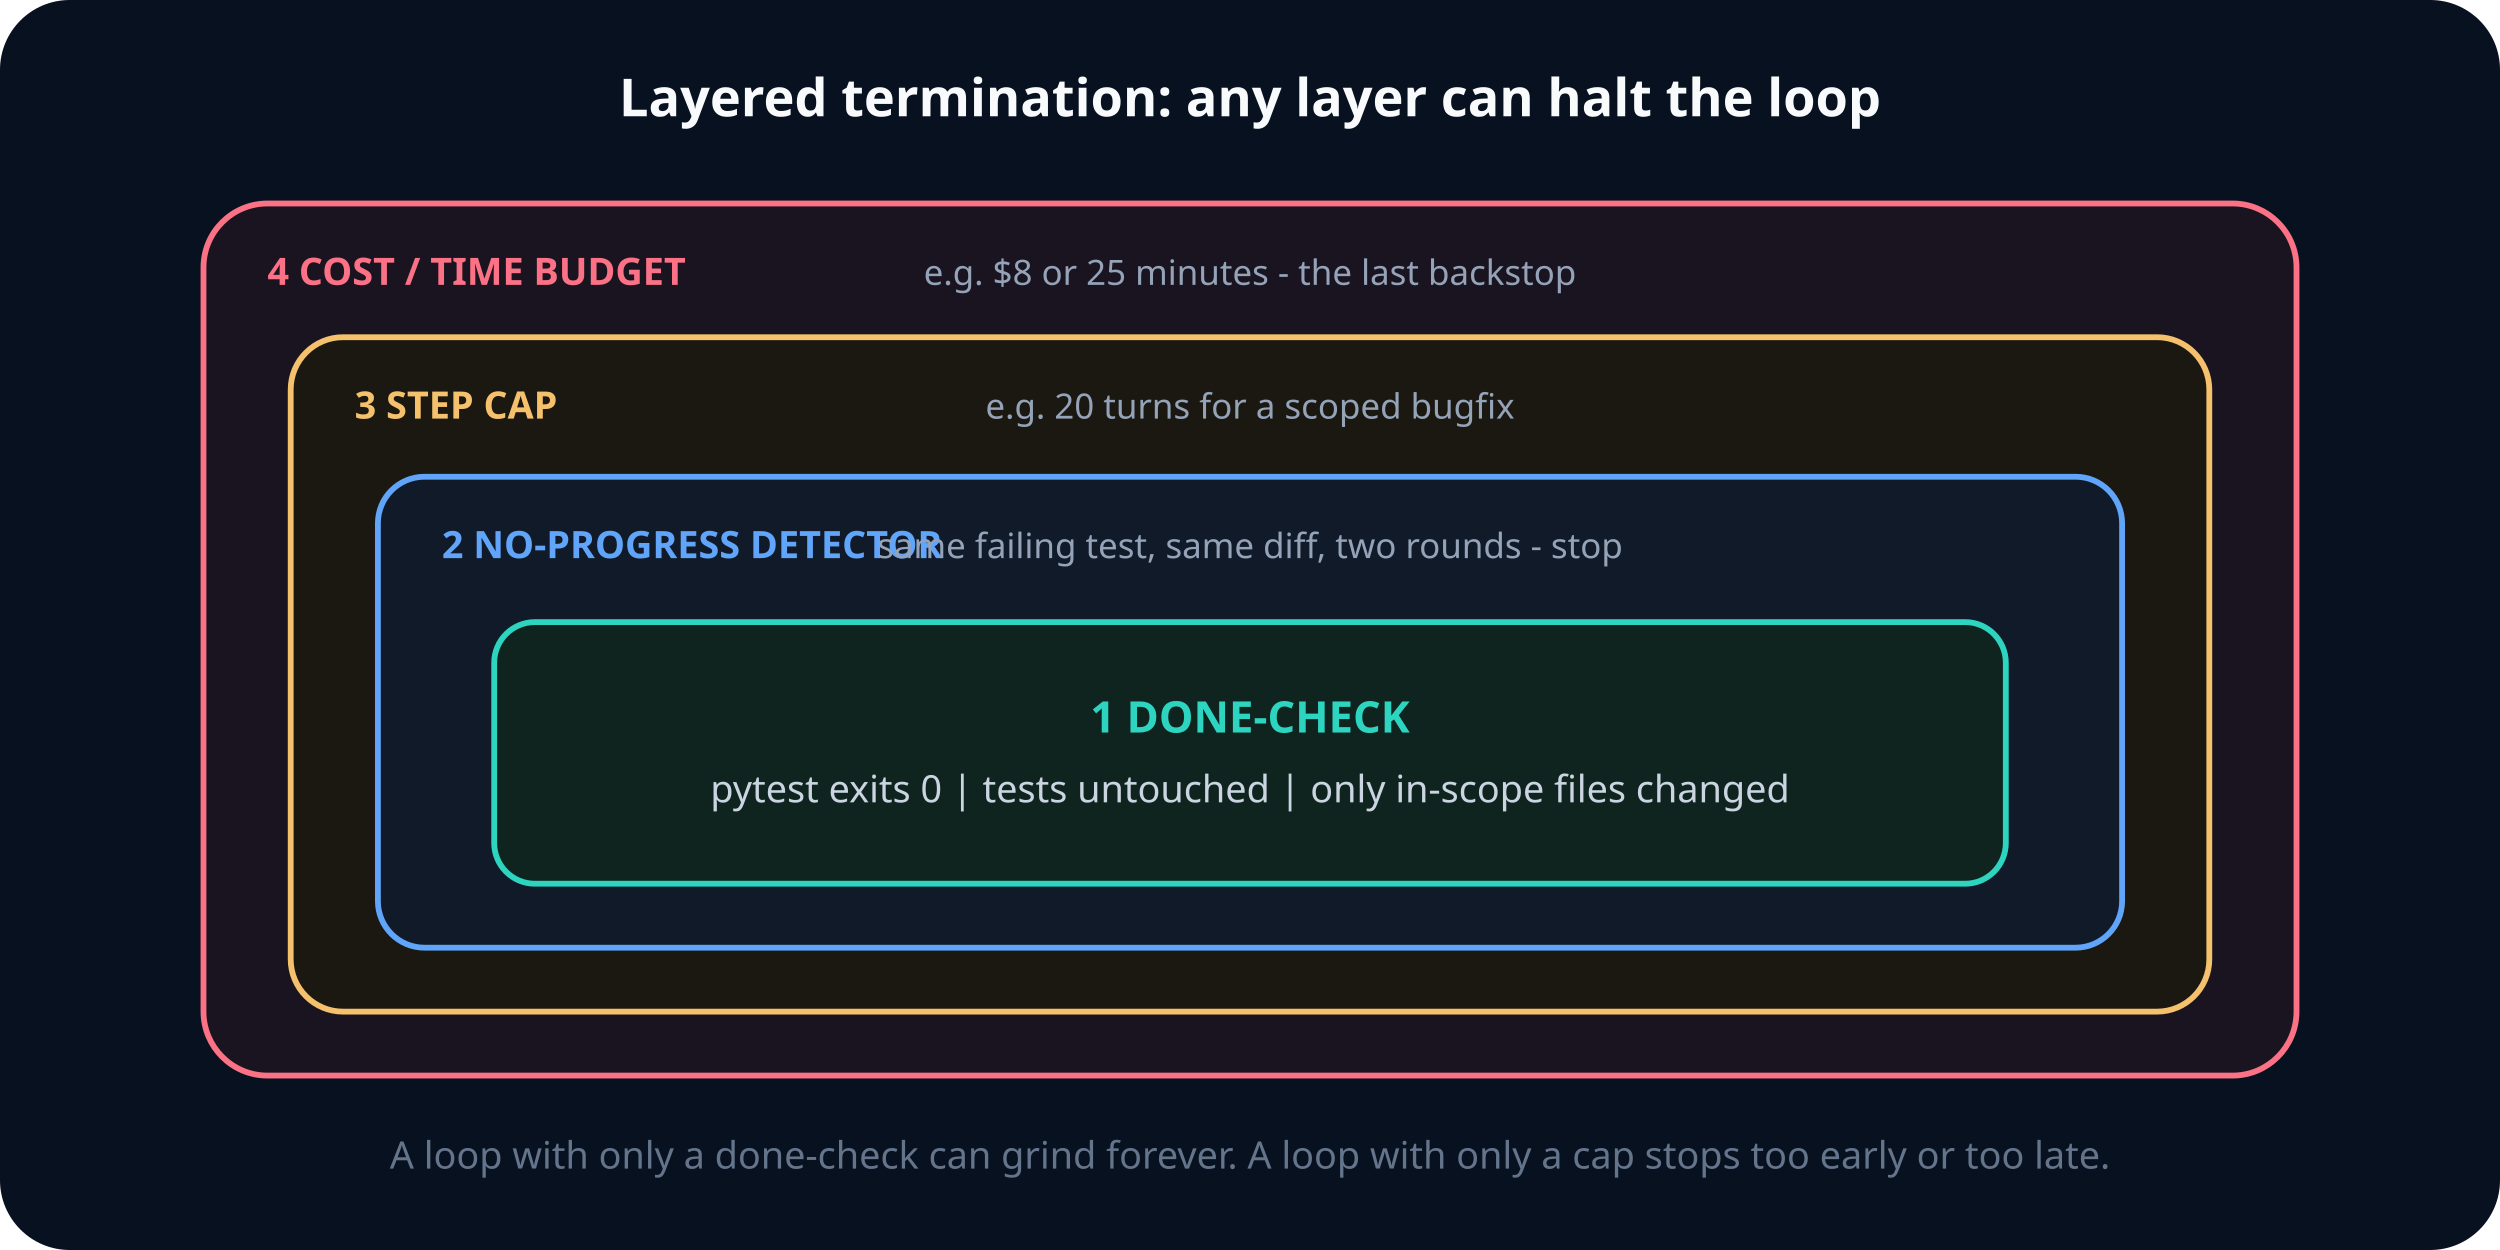
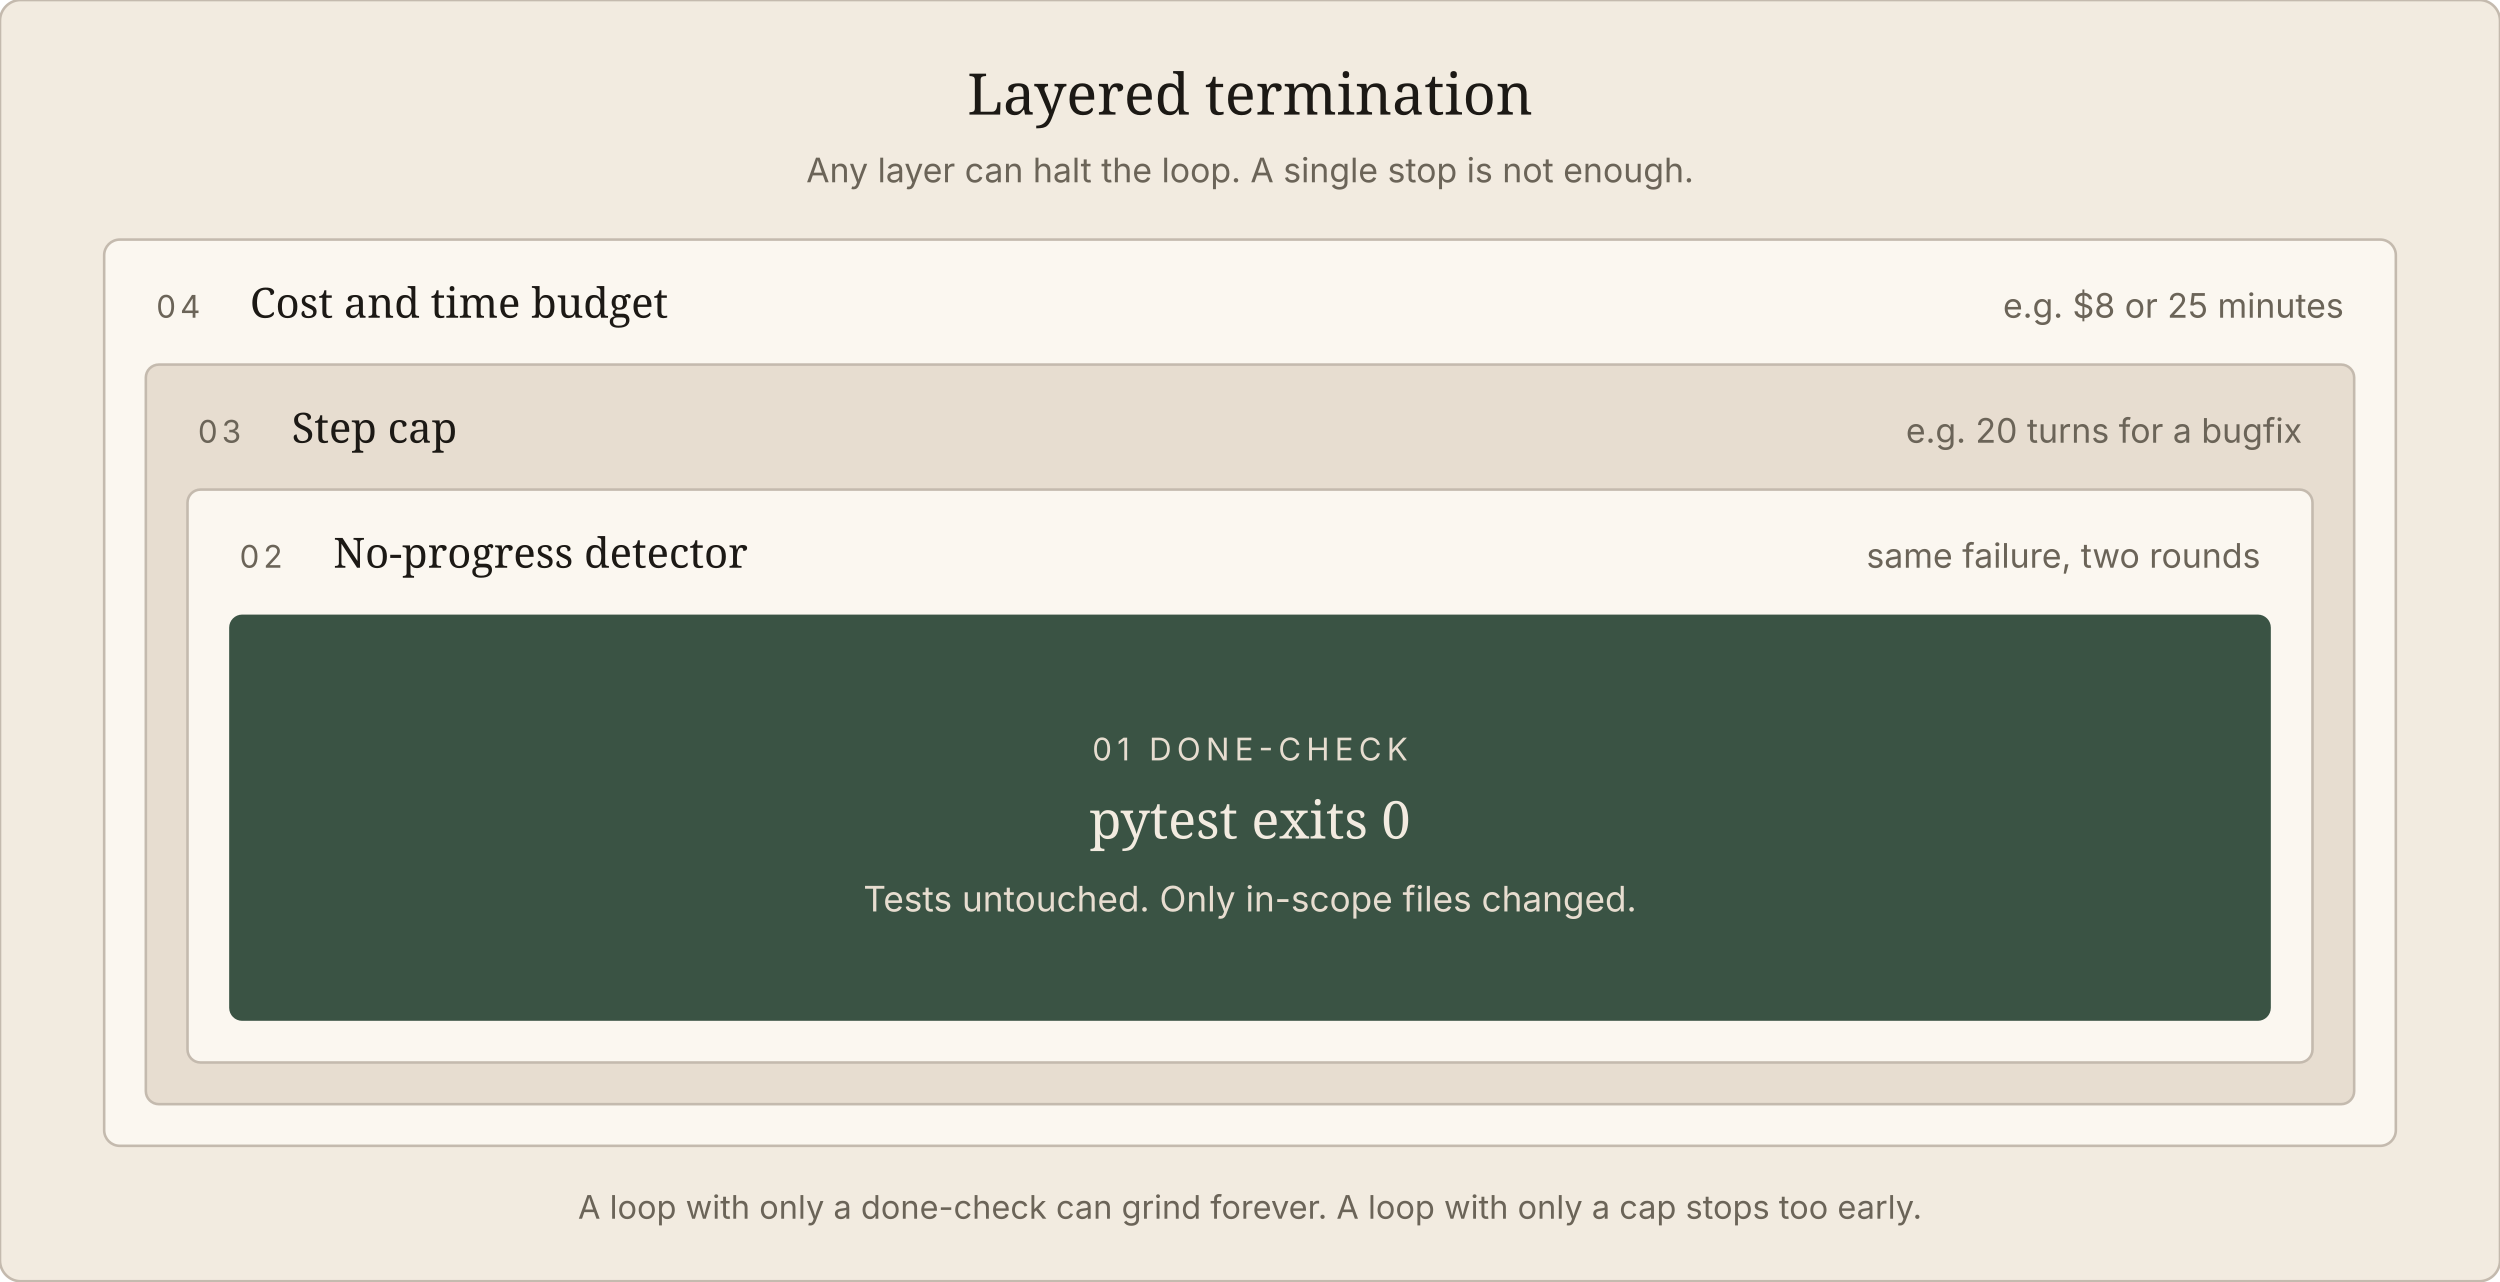
- <svg xmlns="http://www.w3.org/2000/svg" viewBox="0 0 860 430" role="img" aria-labelledby="title desc">
-   <rect width="860" height="430" rx="24" fill="#07111f" />
-   <text x="430" y="40" text-anchor="middle" font-family="ui-sans-serif, system-ui, sans-serif" font-size="18" font-weight="700" fill="#f8fafc">Layered termination: any layer can halt the loop</text>
-   <rect x="70" y="70" width="720" height="300" rx="22" fill="#1a1420" stroke="#fb7185" stroke-width="2" />
-   <text x="92" y="98" font-family="ui-sans-serif, system-ui, sans-serif" font-size="13" font-weight="700" fill="#fb7185">4  COST / TIME BUDGET</text>
-   <text x="430" y="98" text-anchor="middle" font-family="ui-sans-serif, system-ui, sans-serif" font-size="12" fill="#94a3b8">e.g. $8 or 25 minutes - the last backstop</text>
-   <rect x="100" y="116" width="660" height="232" rx="18" fill="#1a1810" stroke="#f5c16c" stroke-width="2" />
-   <text x="122" y="144" font-family="ui-sans-serif, system-ui, sans-serif" font-size="13" font-weight="700" fill="#f5c16c">3  STEP CAP</text>
-   <text x="430" y="144" text-anchor="middle" font-family="ui-sans-serif, system-ui, sans-serif" font-size="12" fill="#94a3b8">e.g. 20 turns for a scoped bugfix</text>
-   <rect x="130" y="164" width="600" height="162" rx="16" fill="#101a28" stroke="#60a5fa" stroke-width="2" />
-   <text x="152" y="192" font-family="ui-sans-serif, system-ui, sans-serif" font-size="13" font-weight="700" fill="#60a5fa">2  NO-PROGRESS DETECTOR</text>
-   <text x="430" y="192" text-anchor="middle" font-family="ui-sans-serif, system-ui, sans-serif" font-size="12" fill="#94a3b8">same failing test, same diff, two rounds - stop</text>
-   <rect x="170" y="214" width="520" height="90" rx="14" fill="#0f241f" stroke="#2dd4bf" stroke-width="2" />
-   <text x="430" y="252" text-anchor="middle" font-family="ui-sans-serif, system-ui, sans-serif" font-size="15" font-weight="700" fill="#2dd4bf">1  DONE-CHECK</text>
-   <text x="430" y="276" text-anchor="middle" font-family="ui-sans-serif, system-ui, sans-serif" font-size="13" fill="#cbd5e1">pytest exits 0 | tests untouched | only in-scope files changed</text>
-   <text x="430" y="402" text-anchor="middle" font-family="ui-sans-serif, system-ui, sans-serif" font-size="13" fill="#64748b">A loop with only a done-check can grind forever. A loop with only a cap stops too early or too late.</text>
+ <svg xmlns="http://www.w3.org/2000/svg" viewBox="0 0 960 492" width="960" height="492" role="img" aria-labelledby="title desc">
+   <defs>
+     <marker id="arrow" viewBox="0 0 10 10" refX="9" refY="5" markerWidth="8" markerHeight="8" orient="auto-start-reverse">
+       <path d="M 0 1.2 L 10 5 L 0 8.8 Z" fill="#1C1915" />
+     </marker>
+     <marker id="arrow-forest" viewBox="0 0 10 10" refX="9" refY="5" markerWidth="8" markerHeight="8" orient="auto-start-reverse">
+       <path d="M 0 1.2 L 10 5 L 0 8.8 Z" fill="#3A5344" />
+     </marker>
+     <marker id="arrow-mute" viewBox="0 0 10 10" refX="9" refY="5" markerWidth="8" markerHeight="8" orient="auto-start-reverse">
+       <path d="M 0 1.2 L 10 5 L 0 8.8 Z" fill="#6B6458" />
+     </marker>
+   </defs>
+   <rect width="960" height="492" rx="8" fill="#F2EBE0" stroke="#C4BAAE" stroke-width="1" />
+   <text x="480" y="44" text-anchor="middle" font-family="'Noto Serif', Georgia, 'Times New Roman', serif" font-size="22" fill="#1C1915">Layered termination</text>
+   <text x="480" y="70" text-anchor="middle" font-family="Inter, 'Noto Sans', 'Segoe UI', Helvetica, Arial, sans-serif" font-size="13" fill="#6B6458">Any layer can halt the loop. A single stop is not enough.</text>
+   <rect x="40" y="92" width="880" height="348" rx="6" fill="#FBF7F0" stroke="#C4BAAE" />
+   <text x="60" y="122" font-family="Inter, 'Noto Sans', 'Segoe UI', Helvetica, Arial, sans-serif" font-size="12" letter-spacing="1.6" fill="#6B6458">04</text>
+   <text x="96" y="122" font-family="'Noto Serif', Georgia, 'Times New Roman', serif" font-size="16" fill="#1C1915">Cost and time budget</text>
+   <text x="900" y="122" text-anchor="end" font-family="Inter, 'Noto Sans', 'Segoe UI', Helvetica, Arial, sans-serif" font-size="13" fill="#6B6458">e.g. $8 or 25 minutes</text>
+   <rect x="56" y="140" width="848" height="284" rx="5" fill="#E7DDD0" stroke="#C4BAAE" />
+   <text x="76" y="170" font-family="Inter, 'Noto Sans', 'Segoe UI', Helvetica, Arial, sans-serif" font-size="12" letter-spacing="1.6" fill="#6B6458">03</text>
+   <text x="112" y="170" font-family="'Noto Serif', Georgia, 'Times New Roman', serif" font-size="16" fill="#1C1915">Step cap</text>
+   <text x="884" y="170" text-anchor="end" font-family="Inter, 'Noto Sans', 'Segoe UI', Helvetica, Arial, sans-serif" font-size="13" fill="#6B6458">e.g. 20 turns for a bugfix</text>
+   <rect x="72" y="188" width="816" height="220" rx="5" fill="#FBF7F0" stroke="#C4BAAE" />
+   <text x="92" y="218" font-family="Inter, 'Noto Sans', 'Segoe UI', Helvetica, Arial, sans-serif" font-size="12" letter-spacing="1.6" fill="#6B6458">02</text>
+   <text x="128" y="218" font-family="'Noto Serif', Georgia, 'Times New Roman', serif" font-size="16" fill="#1C1915">No-progress detector</text>
+   <text x="868" y="218" text-anchor="end" font-family="Inter, 'Noto Sans', 'Segoe UI', Helvetica, Arial, sans-serif" font-size="13" fill="#6B6458">same failure, two rounds</text>
+   <rect x="88" y="236" width="784" height="156" rx="5" fill="#3A5344" />
+   <text x="480" y="292" text-anchor="middle" font-family="Inter, 'Noto Sans', 'Segoe UI', Helvetica, Arial, sans-serif" font-size="12" letter-spacing="2" fill="#E7DDD0">01  DONE-CHECK</text>
+   <text x="480" y="322" text-anchor="middle" font-family="'Noto Serif', Georgia, 'Times New Roman', serif" font-size="20" fill="#F2EBE0">pytest exits 0</text>
+   <text x="480" y="350" text-anchor="middle" font-family="Inter, 'Noto Sans', 'Segoe UI', Helvetica, Arial, sans-serif" font-size="13.5" fill="#E7DDD0">Tests untouched. Only in-scope files changed.</text>
+   <text x="480" y="468" text-anchor="middle" font-family="Inter, 'Noto Sans', 'Segoe UI', Helvetica, Arial, sans-serif" font-size="12.5" fill="#6B6458">A loop with only a done-check can grind forever. A loop with only a cap stops too early.</text>
</svg>
